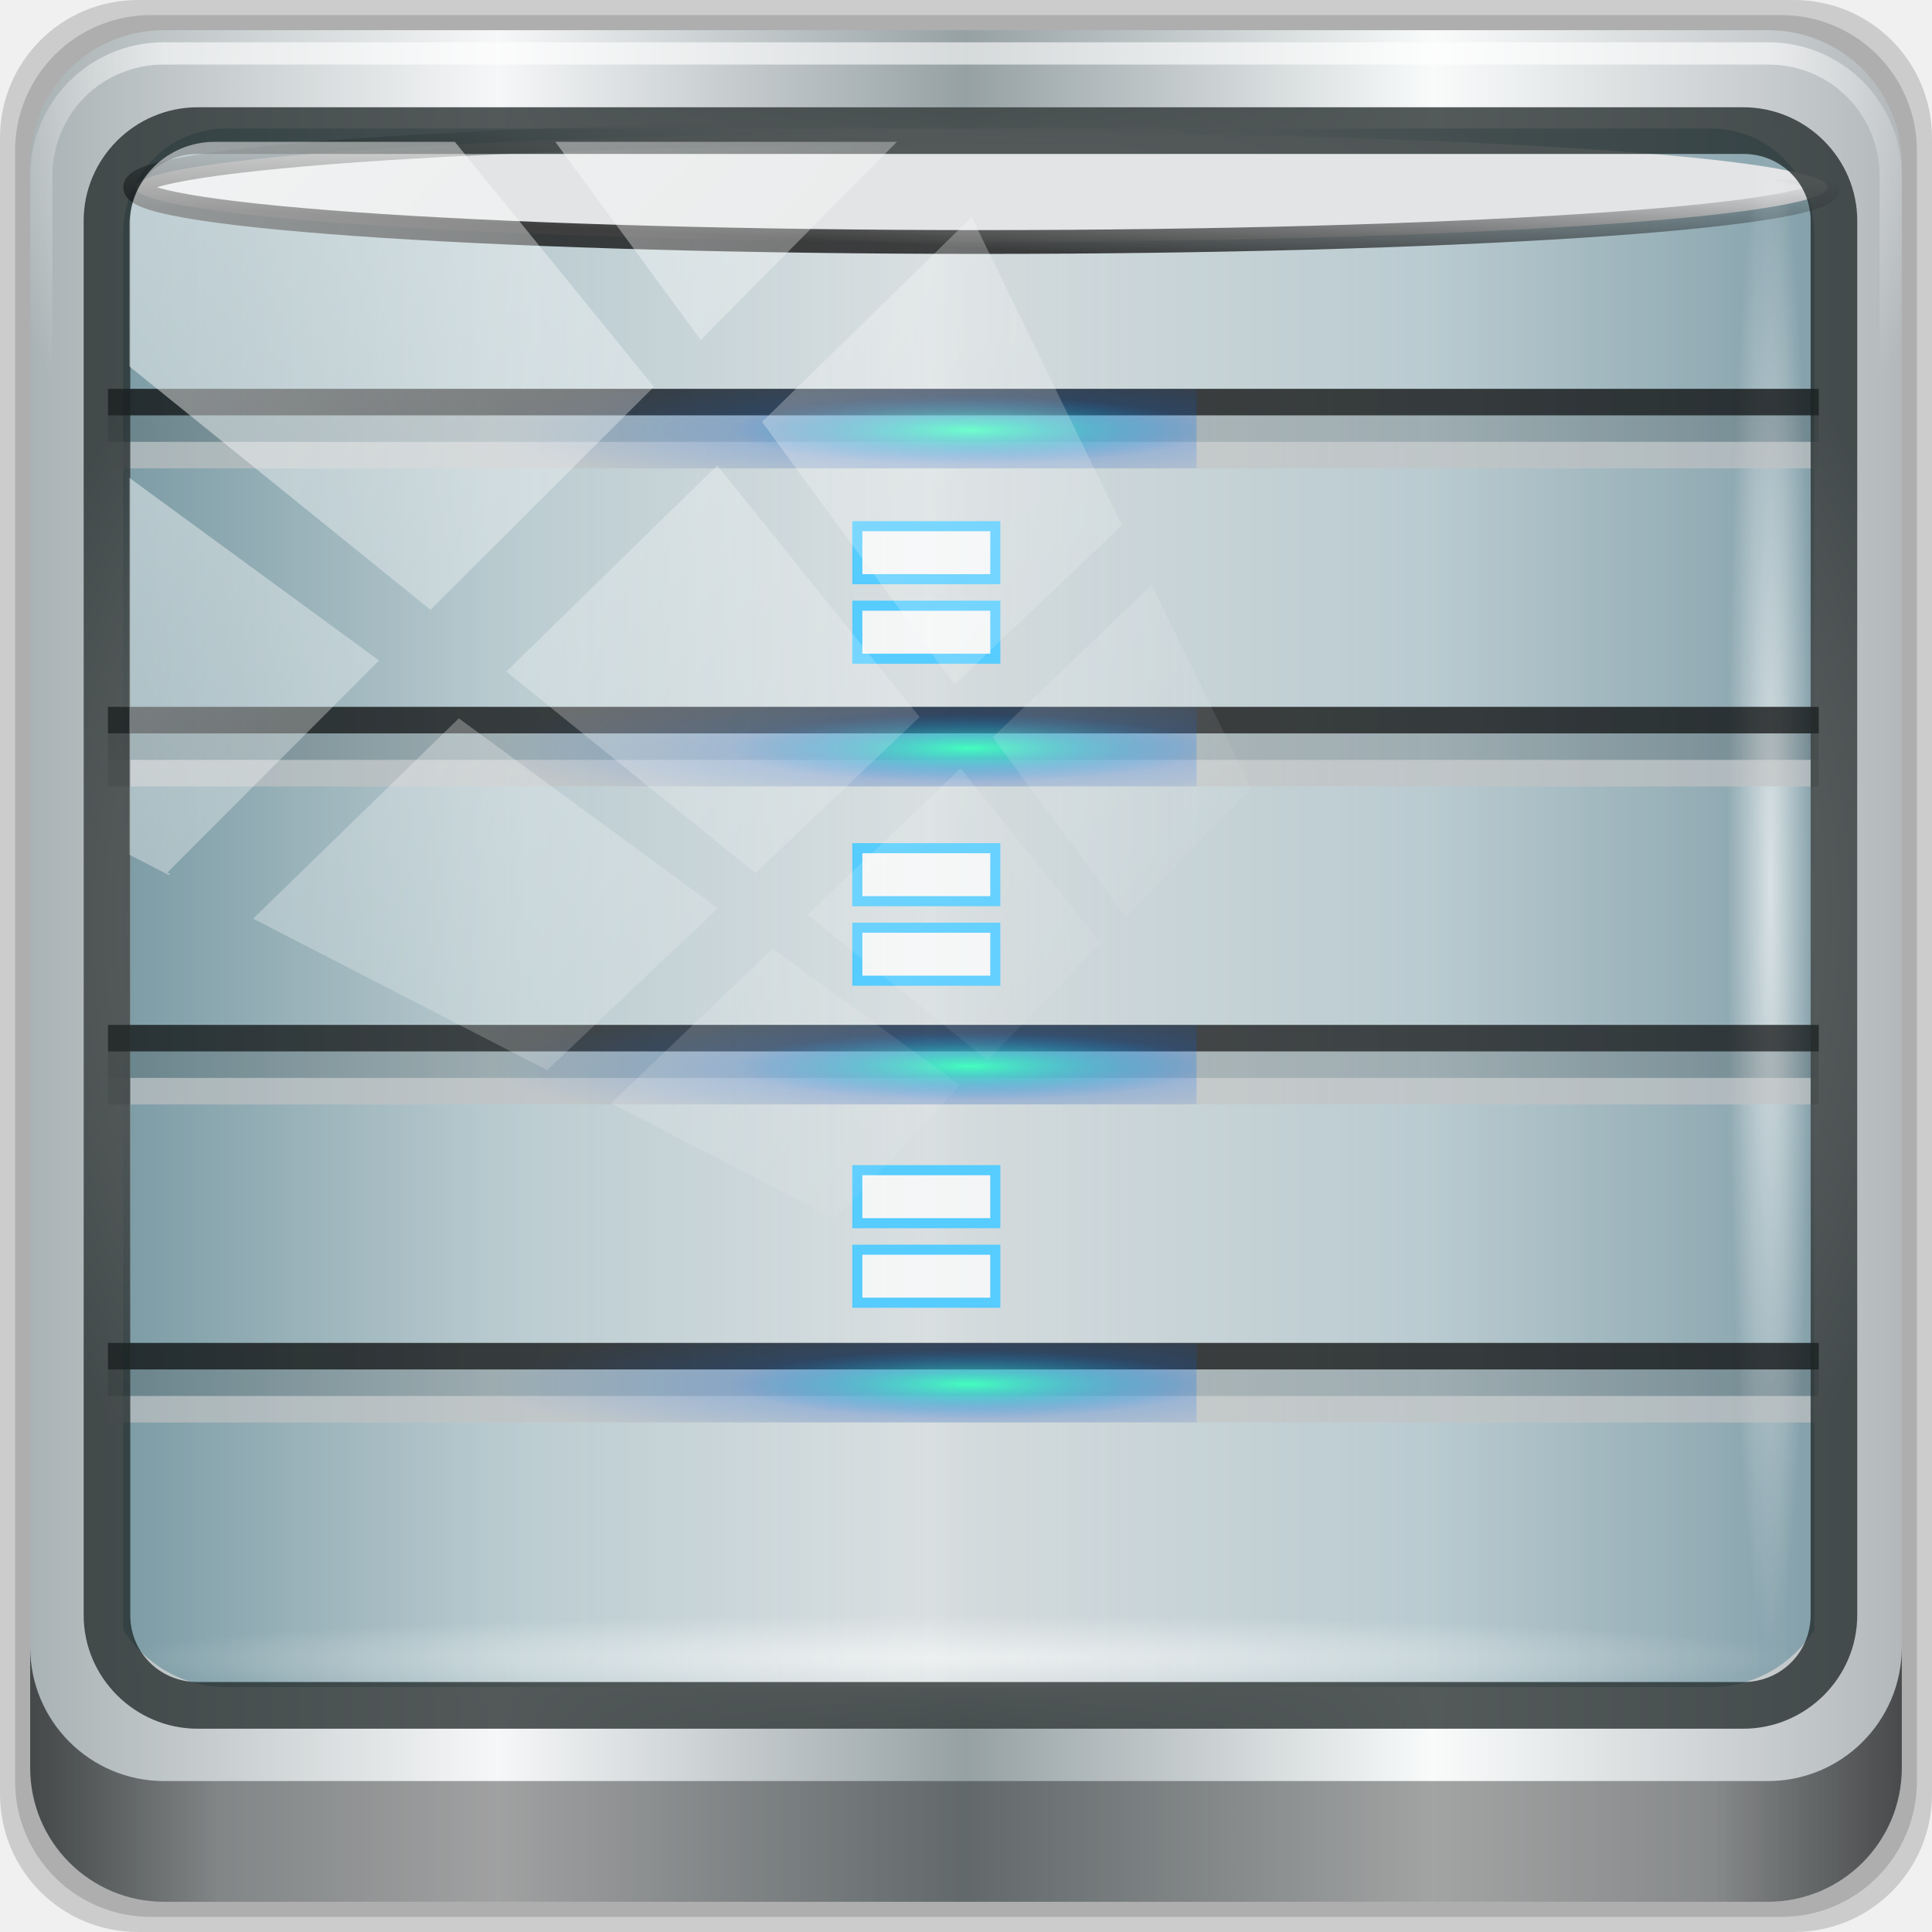
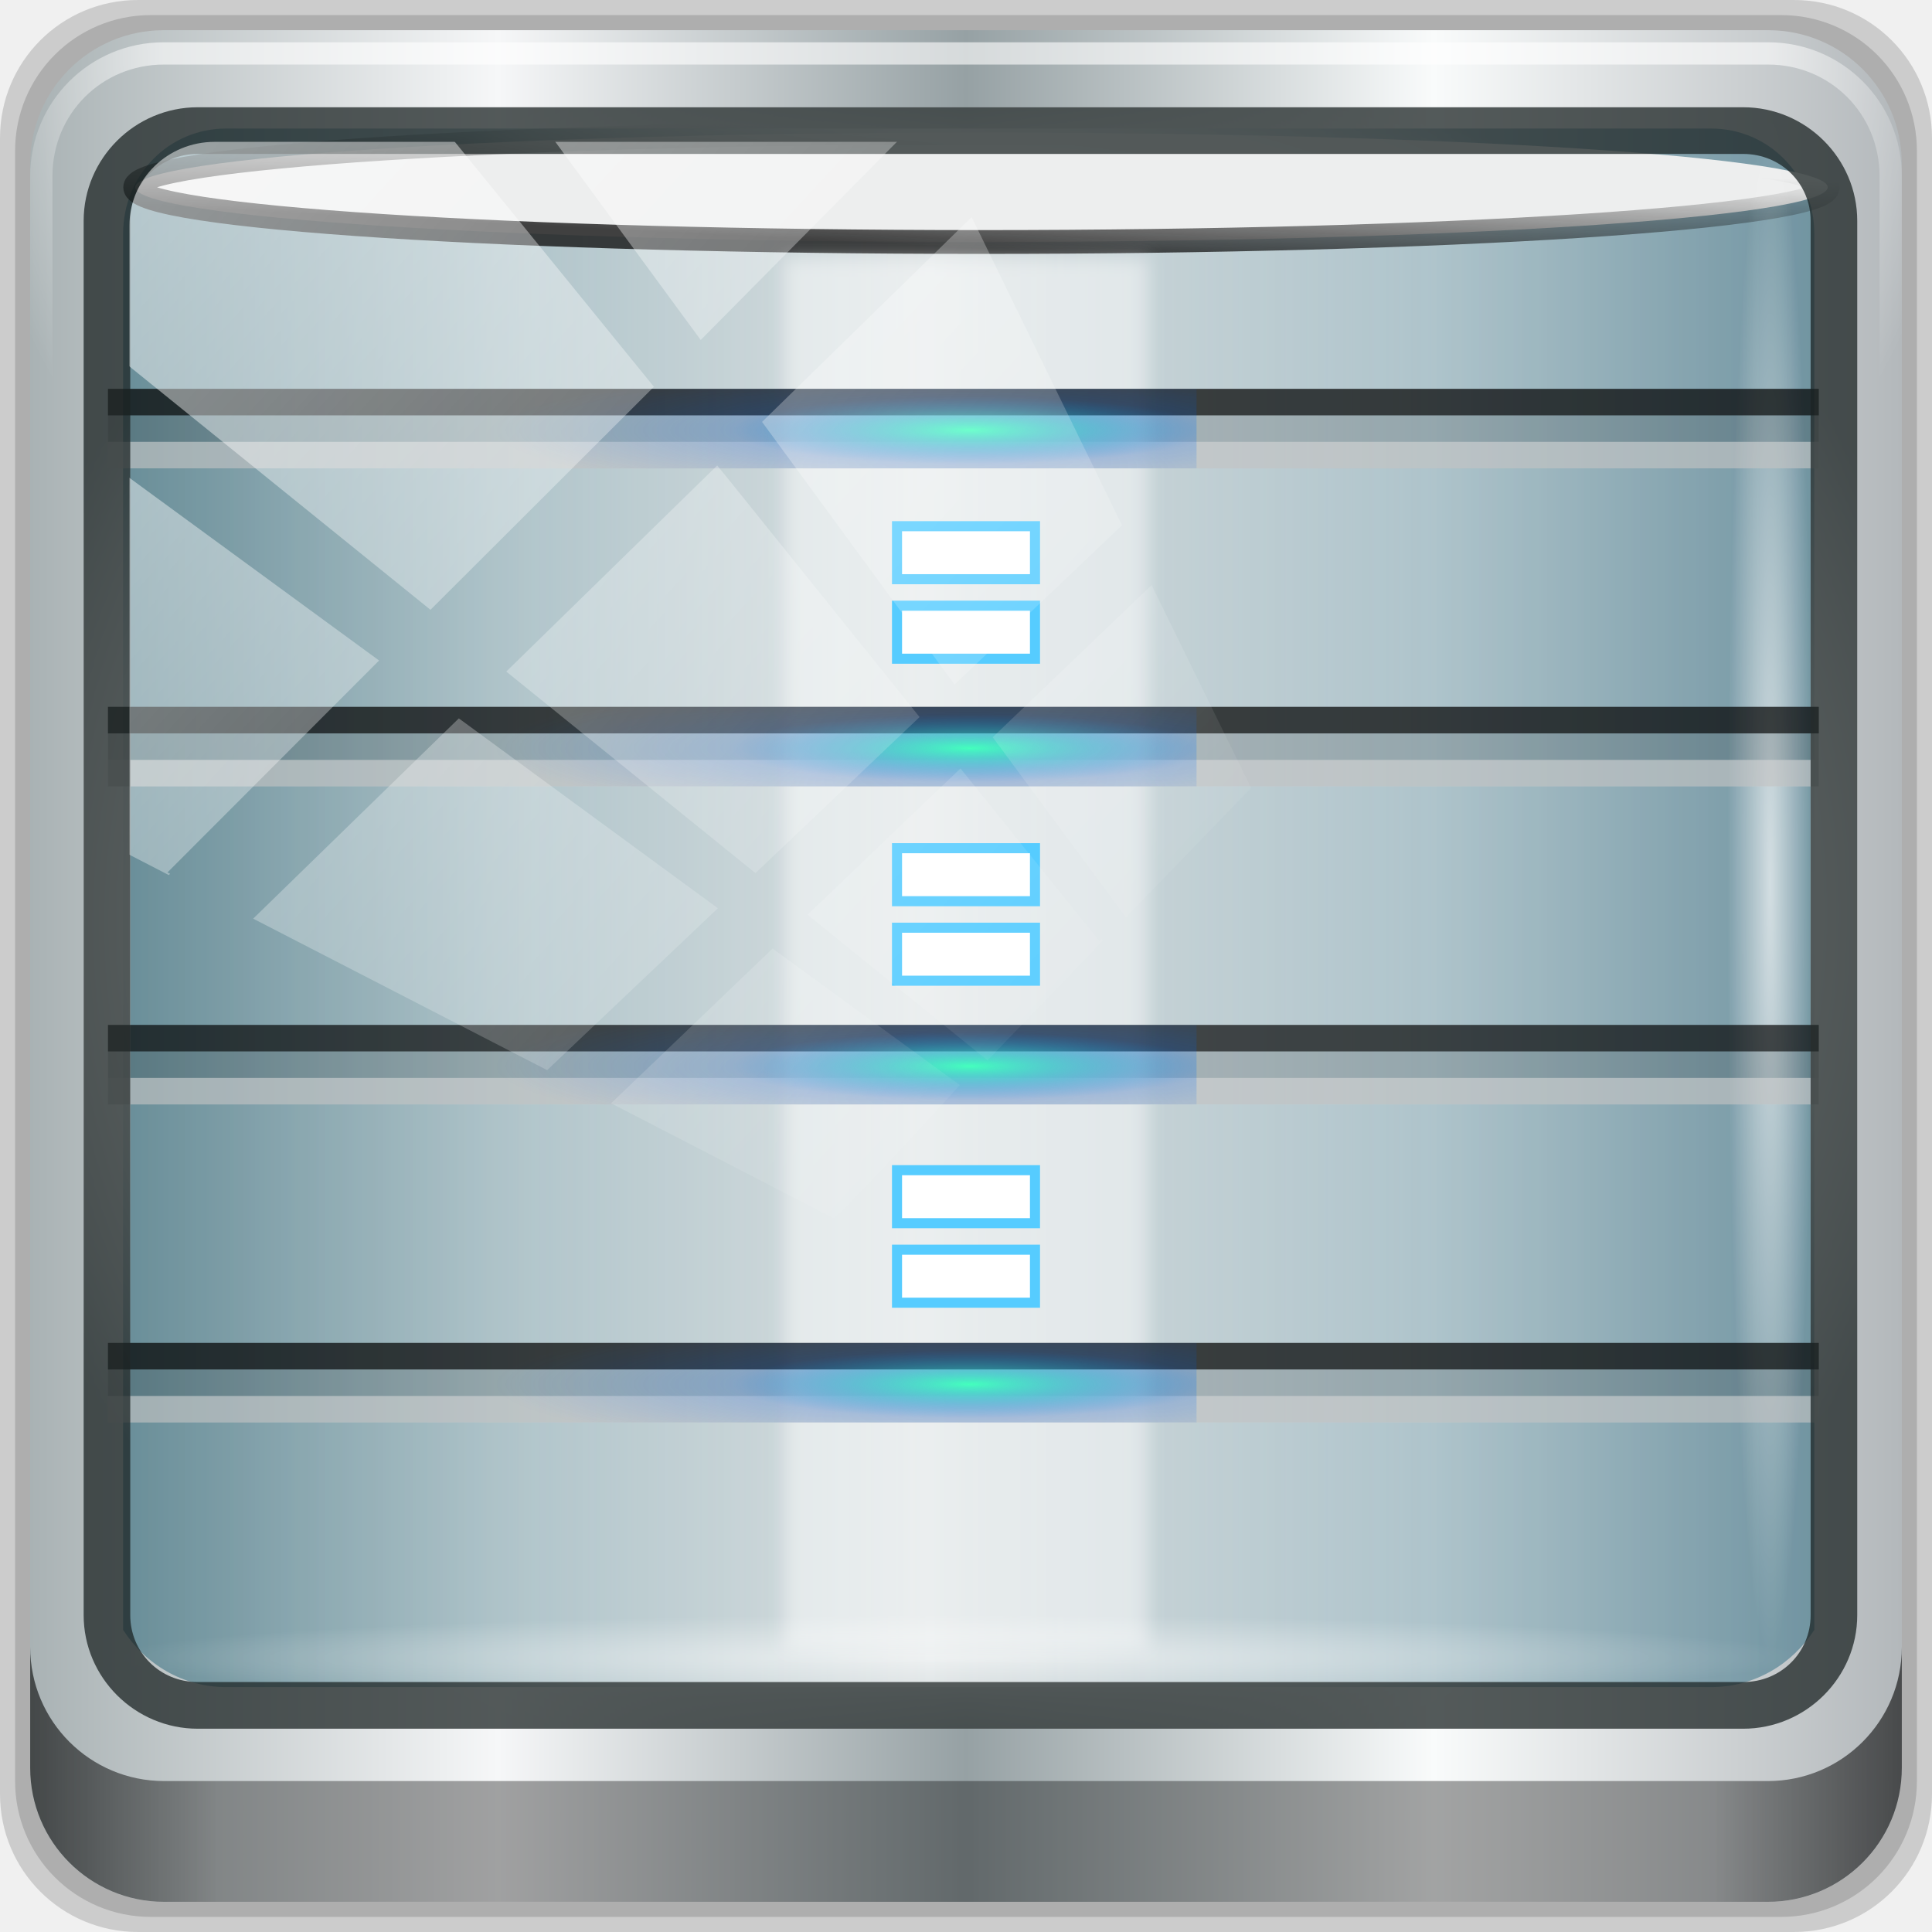
<svg xmlns="http://www.w3.org/2000/svg" xmlns:xlink="http://www.w3.org/1999/xlink" width="96" height="96" viewBox="0 0 96 96" version="1.1" id="svg1072">
  <defs id="defs1066">
    <linearGradient id="linearGradient923">
-       <stop style="stop-color:#6c929d;stop-opacity:1" offset="0" id="stop919" />
+       <stop style="stop-color:#53808d;stop-opacity:1" offset="0" id="stop919" />
      <stop id="stop927" offset="0.477" style="stop-color:#ebf0f1;stop-opacity:0.988" />
-       <stop style="stop-color:#7396a2;stop-opacity:0.992" offset="1" id="stop921" />
+       <stop style="stop-color:#5a8696;stop-opacity:0.992" offset="1" id="stop921" />
    </linearGradient>
    <linearGradient id="linearGradient915">
      <stop style="stop-color:#111111;stop-opacity:0.812" offset="0" id="stop911" />
      <stop style="stop-color:#111111;stop-opacity:0;" offset="1" id="stop913" />
    </linearGradient>
    <linearGradient y2="47" x2="90" y1="47" x1="6" gradientTransform="matrix(1.107143,0,0,1.107143,-4.993903,-3.620687)" gradientUnits="userSpaceOnUse" id="linearGradient4071" xlink:href="#linearGradient6139-0" />
    <linearGradient id="linearGradient6139-0">
      <stop style="stop-color:#a9b2b4;stop-opacity:1" offset="0" id="stop6141-2" />
      <stop id="stop6151-0" offset="0.25" style="stop-color:#f6f7f8;stop-opacity:1" />
      <stop id="stop6147-1" offset="0.5" style="stop-color:#96a1a4;stop-opacity:1" />
      <stop style="stop-color:#f9fbfb;stop-opacity:1" offset="0.75" id="stop6149-4" />
      <stop style="stop-color:#b3b8bb;stop-opacity:1" offset="1" id="stop6143-4" />
    </linearGradient>
    <linearGradient gradientUnits="userSpaceOnUse" y2="88.172" x2="94.5" y1="88.172" x1="1.5" id="linearGradient4129" xlink:href="#linearGradient3832-0-6-1-1" gradientTransform="translate(0.1489535,0.415026)" />
    <linearGradient id="linearGradient3832-0-6-1-1">
      <stop id="stop3834-6-3-7-1" offset="0" style="stop-color:#000000;stop-opacity:1;" />
      <stop style="stop-color:#000000;stop-opacity:0.588;" offset="0.1" id="stop3872-2-4" />
      <stop id="stop3844-6-2-7-6" offset="0.9" style="stop-color:#000000;stop-opacity:0.588;" />
      <stop id="stop3836-5-0-2-9" offset="1" style="stop-color:#000000;stop-opacity:1;" />
    </linearGradient>
    <radialGradient r="43.199" fy="44.893" fx="13.948" cy="44.893" cx="13.948" gradientTransform="matrix(0.9751338,0,0,0.04919072,34.04765,80.58172)" gradientUnits="userSpaceOnUse" id="radialGradient7462" xlink:href="#linearGradient3737" />
    <linearGradient id="linearGradient3737">
      <stop id="stop3739" style="stop-color:#ffffff;stop-opacity:1" offset="0" />
      <stop id="stop3741" style="stop-color:#ffffff;stop-opacity:0" offset="1" />
    </linearGradient>
    <radialGradient r="43.199" fy="44.893" fx="13.948" cy="44.893" cx="13.948" gradientTransform="matrix(0.8883266,0,0,0.04919072,31.95952,-90.31726)" gradientUnits="userSpaceOnUse" id="radialGradient7464" xlink:href="#linearGradient3737" />
    <linearGradient y2="14.514" x2="50.528" y1="-28.642" x1="2.771" gradientUnits="userSpaceOnUse" id="linearGradient4767" xlink:href="#linearGradient3737" />
    <clipPath clipPathUnits="userSpaceOnUse" id="clipPath4156-4-1">
      <path style="opacity:0.6;fill:#ffffff;fill-opacity:1;stroke:none" d="m 27.046,-55.695 -14.214,13.321 h 0.061 l 15.653,21.771 10.231,-10.546 C 38.562,-32.302 27.468,-54.819 27.046,-55.695 Z M 9.647,-39.383 -5.241,-25.321 15.988,-7.806 26.372,-18.383 Z m 31.491,12.951 -9.741,9.714 8.945,12.458 7.781,-7.555 z m -49.84,4.379 -13.754,12.982 26.283,13.846 0.061,-0.062 -0.123,-0.062 L 13.599,-5.401 -8.702,-22.053 Z m 38.015,7.401 -9.803,9.775 11.579,9.559 7.628,-7.401 -8.669,-11.009 z m 20.187,5.674 -7.383,7.216 6.188,8.542 5.82,-6.137 z m -32.195,6.322 -9.557,9.498 13.662,7.185 7.934,-7.678 z m 23.312,2.374 -7.107,6.938 8.363,6.907 5.361,-5.674 -0.061,-0.092 -0.092,0.123 -6.464,-8.203 z m -8.73,8.542 -7.505,7.339 10.354,5.458 c 1.397,-1.321 5.675,-6.123 5.851,-6.322 z" id="path4158-0-8" />
    </clipPath>
    <radialGradient xlink:href="#linearGradient4091-0-3-0-7-7" id="radialGradient4075-8" gradientUnits="userSpaceOnUse" gradientTransform="matrix(-1.182974,0,0,-0.9639916,-12.80543,-44.82316)" cx="48" cy="-27" fx="48" fy="-27" r="42" />
    <linearGradient id="linearGradient4091-0-3-0-7-7">
      <stop style="stop-color:#ffffff;stop-opacity:1;" offset="0" id="stop4093-3-6-4-2-6" />
      <stop id="stop4099-6-1-8-3-0" offset="0.8" style="stop-color:#ffffff;stop-opacity:1;" />
      <stop style="stop-color:#ffffff;stop-opacity:0;" offset="1" id="stop4095-1-0-7-9-1" />
    </linearGradient>
    <radialGradient xlink:href="#linearGradient4091-0-3-0-7-7" id="radialGradient4279" cx="14.688" cy="3.438" fx="14.688" fy="3.438" r="45.188" gradientTransform="matrix(1.128098,-0.02786829,0.02435652,0.9829717,-86.02063,21.53469)" gradientUnits="userSpaceOnUse" />
    <radialGradient xlink:href="#linearGradient3854-0" id="radialGradient1160" gradientUnits="userSpaceOnUse" gradientTransform="matrix(-1.676052,0,0,-11.77551,54.10302,450.6173)" cx="32.052" cy="32.374" fx="32.052" fy="32.374" r="2" />
    <linearGradient id="linearGradient3854-0">
      <stop id="stop3856-6" offset="0" style="stop-color:#44ffbd;stop-opacity:1;" />
      <stop style="stop-color:#0069f6;stop-opacity:0.204;" offset="0.5" id="stop3957-3" />
      <stop id="stop3858-3" offset="1" style="stop-color:#0065ee;stop-opacity:0;" />
    </linearGradient>
    <radialGradient xlink:href="#linearGradient4112-6-6" id="radialGradient1162" gradientUnits="userSpaceOnUse" gradientTransform="matrix(1.11315,0,0,1.547967,8.901821,92.73563)" cx="32" cy="34" fx="32" fy="34" r="12.361" />
    <linearGradient id="linearGradient4112-6-6">
      <stop id="stop4114-4" offset="0" style="stop-color:#0ffff4;stop-opacity:0.165;" />
      <stop style="stop-color:#07c0ff;stop-opacity:0.098;" offset="0.5" id="stop3922-5" />
      <stop style="stop-color:#04bcff;stop-opacity:0.032;" offset="0.75" id="stop3920-1" />
      <stop id="stop4116-4" offset="1" style="stop-color:#01bdff;stop-opacity:0;" />
    </linearGradient>
    <radialGradient xlink:href="#linearGradient3854-0" id="radialGradient1197" gradientUnits="userSpaceOnUse" gradientTransform="matrix(-1.676052,0,0,-11.77551,69.82793,450.6173)" cx="32.052" cy="32.374" fx="32.052" fy="32.374" r="2" />
    <radialGradient xlink:href="#linearGradient3854-0" id="radialGradient1211" gradientUnits="userSpaceOnUse" gradientTransform="matrix(-1.676052,0,0,-11.77551,85.55283,450.6173)" cx="32.052" cy="32.374" fx="32.052" fy="32.374" r="2" />
    <radialGradient xlink:href="#linearGradient3854-0" id="radialGradient1225" gradientUnits="userSpaceOnUse" gradientTransform="matrix(-1.676052,0,0,-11.77551,101.2777,450.6173)" cx="32.052" cy="32.374" fx="32.052" fy="32.374" r="2" />
    <radialGradient xlink:href="#linearGradient4091-0-3-0-7-7" id="radialGradient1200" gradientUnits="userSpaceOnUse" gradientTransform="matrix(1.128098,-0.02786829,0.02435652,0.9829717,-86.02063,21.53469)" cx="14.688" cy="3.438" fx="14.688" fy="3.438" r="45.188" />
    <linearGradient xlink:href="#linearGradient915" id="linearGradient917" x1="49.387" y1="12.779" x2="49.67" y2="7.275" gradientUnits="userSpaceOnUse" />
    <linearGradient xlink:href="#linearGradient923" id="linearGradient925" x1="6.266" y1="45.524" x2="90.302" y2="45.524" gradientUnits="userSpaceOnUse" />
+     <filter style="color-interpolation-filters:sRGB" id="filter4577" x="-0.058" width="1.116" y="-0.015" height="1.03">
+       <feGaussianBlur stdDeviation="0.434" id="feGaussianBlur4579" />
+     </filter>
  </defs>
  <g id="layer1" transform="translate(0,-1026.52)">
    <g transform="translate(-0.1489564,1026.105)" style="display:inline" id="g2574">
      <path id="path3288" d="M 89.292,0.415 H 7.006 c -3.799,0 -6.857,3.058 -6.857,6.857 V 89.558 c 0,3.799 3.058,6.857 6.857,6.857 H 89.292 c 3.799,0 6.857,-3.058 6.857,-6.857 V 7.272 c 0,-3.799 -3.058,-6.857 -6.857,-6.857 z" style="display:inline;opacity:0.15;fill:#000000;fill-opacity:1;fill-rule:nonzero;stroke:none" />
      <path style="display:inline;opacity:0.15;fill:#000000;fill-opacity:1;fill-rule:nonzero;stroke:none" d="M 88.649,1.165 H 7.649 c -3.739,0 -6.75,3.01 -6.75,6.75 V 88.915 c 0,3.74 3.011,6.75 6.75,6.75 H 88.649 c 3.74,0 6.75,-3.01 6.75,-6.75 V 7.915 c 0,-3.739 -3.01,-6.75 -6.75,-6.75 z" id="path4085" />
      <path id="rect4251-1" d="M 88.006,1.915 H 8.292 c -3.68,0 -6.643,2.963 -6.643,6.643 V 88.272 c 0,3.68 2.963,6.643 6.643,6.643 H 88.006 c 3.68,0 6.643,-2.963 6.643,-6.643 V 8.558 c 0,-3.68 -2.963,-6.643 -6.643,-6.643 z" style="display:inline;fill:url(#linearGradient4071);fill-opacity:1;fill-rule:nonzero;stroke:none" />
      <path id="path3400-6" d="m 11.39,6.802 c -2.856,0 -5.124,2.315 -5.124,5.23 v 21.674 7.323 40.373 c 1.097,1.704 2.969,2.844 5.124,2.844 h 4.099 65.589 4.099 c 2.155,0 4.027,-1.14 5.124,-2.844 V 41.029 33.706 12.033 c 0,-2.916 -2.268,-5.23 -5.124,-5.23 z" style="display:inline;opacity:0.779;fill:url(#linearGradient925);fill-opacity:1;fill-rule:nonzero;stroke:none;stroke-width:1.035" />
-       <ellipse style="opacity:1;fill:#e2e4e5;fill-opacity:1;stroke:url(#linearGradient917);stroke-width:1.183;stroke-linejoin:bevel;stroke-miterlimit:4;stroke-dasharray:none;stroke-opacity:0.965" id="path909" cx="48.917" cy="9.721" rx="42.05" ry="2.719" />
+       <ellipse style="opacity:1;fill:#edeeee;fill-opacity:1;stroke:url(#linearGradient917);stroke-width:1.183;stroke-linejoin:bevel;stroke-miterlimit:4;stroke-dasharray:none;stroke-opacity:0.965" id="path909" cx="48.917" cy="9.721" rx="42.05" ry="2.719" />
      <path id="path4118" d="m 1.649,82.259 v 6 c 0,3.68 2.976,6.656 6.656,6.656 H 87.993 c 3.68,0 6.656,-2.976 6.656,-6.656 v -6 c 0,3.68 -2.976,6.656 -6.656,6.656 H 8.305 c -3.68,0 -6.656,-2.976 -6.656,-6.656 z" style="display:inline;opacity:0.596;fill:url(#linearGradient4129);fill-opacity:1;fill-rule:nonzero;stroke:none" />
      <rect ry="4.25" rx="0" y="80.665" x="5.524" height="4.25" width="84.25" id="rect4131" style="opacity:0.55;fill:url(#radialGradient7462);fill-opacity:1;stroke:none" />
      <rect transform="rotate(90)" style="opacity:0.669;fill:url(#radialGradient7464);fill-opacity:1;stroke:none" id="rect4141" width="76.75" height="4.25" x="5.975" y="-90.234" rx="0" ry="4.25" />
      <g transform="matrix(1.003444,0,0,1.004959,117.9768,21.40387)" id="g1281">
+         <rect style="opacity:0.475;fill:#ffffff;fill-opacity:1;stroke:none;stroke-width:3.983;stroke-miterlimit:4;stroke-dasharray:none;stroke-opacity:0.542;filter:url(#filter4577)" id="rect4563" width="17.978" height="68.759" x="-78.577" y="-8.114" />
        <path id="path4236-5" d="m -109.309,-18.795 c -3.668,0 -6.62,2.948 -6.62,6.61 V 4.34 h 1.103 V -12.185 c 0,-3.071 2.441,-5.508 5.517,-5.508 h 79.441 c 3.075,0 5.517,2.438 5.517,5.508 V 4.34 h 1.103 V -12.185 c 0,-3.662 -2.953,-6.61 -6.62,-6.61 z" style="display:inline;opacity:0.608;fill:url(#radialGradient4075-8);fill-opacity:1;fill-rule:nonzero;stroke:none;stroke-width:1.103" />
        <path style="color:#000000;font-style:normal;font-variant:normal;font-weight:normal;font-stretch:normal;font-size:medium;line-height:normal;font-family:Sans;-inkscape-font-specification:Sans;text-indent:0;text-align:start;text-decoration:none;text-decoration-line:none;letter-spacing:normal;word-spacing:normal;text-transform:none;writing-mode:lr-tb;direction:ltr;baseline-shift:baseline;text-anchor:start;display:inline;overflow:visible;visibility:visible;fill:url(#radialGradient1200);fill-opacity:1;stroke:none;stroke-width:0;stroke-miterlimit:4;stroke-dasharray:none;marker:none;enable-background:accumulate" d="m -107.632,-15.582 c -3.106,0 -5.649,2.527 -5.649,5.618 V 58.972 c 0,3.091 2.543,5.618 5.649,5.618 h 76.528 c 3.106,0 5.649,-2.527 5.649,-5.618 V -9.964 c 0,-3.091 -2.543,-5.618 -5.649,-5.618 z m 0,2.308 h 76.528 c 1.882,0 3.341,1.473 3.341,3.31 V 58.972 c 0,1.837 -1.459,3.31 -3.341,3.31 h -76.528 c -1.882,0 -3.341,-1.473 -3.341,-3.31 V -9.964 c 0,-1.837 1.459,-3.31 3.341,-3.31 z" id="path4989-5" />
        <path id="path3836" d="m -112.076,-1.659 v 1.31 h 84.715 V -1.659 Z m 0,15.725 v 1.31 h 84.715 v -1.31 z m 0,15.725 v 1.31 h 84.715 v -1.31 z m 0,15.725 v 1.31 h 84.715 v -1.31 z" style="color:#000000;display:inline;overflow:visible;visibility:visible;fill:#000000;fill-opacity:0.616;fill-rule:nonzero;stroke:none;stroke-width:1.338;marker:none;enable-background:accumulate" />
-         <path id="path4286" d="m -74.969,5.132 v 2.621 h 6.832 v -2.621 z m 0,3.931 v 2.621 h 6.832 V 9.063 Z" style="color:#000000;display:inline;overflow:visible;visibility:visible;fill:#ffffff;fill-opacity:0.727;fill-rule:nonzero;stroke:#56ccff;stroke-width:0.498;stroke-miterlimit:4;stroke-dasharray:none;stroke-opacity:1;marker:none;enable-background:accumulate" />
+         <path id="path4286" d="m -73.004,5.132 v 2.621 h 6.832 v -2.621 z m 0,3.931 v 2.621 h 6.832 V 9.063 Z" style="color:#000000;display:inline;overflow:visible;visibility:visible;fill:#ffffff;fill-opacity:1;fill-rule:nonzero;stroke:#56ccff;stroke-width:0.498;stroke-miterlimit:4;stroke-dasharray:none;stroke-opacity:1;marker:none;enable-background:accumulate" />
        <path id="path3065" d="m -112.076,0.962 v 1.31 h 84.715 V 0.962 Z m 0,15.725 v 1.31 h 84.715 v -1.31 z m 0,15.725 v 1.31 h 84.715 v -1.31 z m 0,15.725 v 1.31 h 84.715 v -1.31 z" style="color:#000000;display:inline;overflow:visible;visibility:visible;fill:#ffffff;fill-opacity:0.57;fill-rule:nonzero;stroke:none;stroke-width:1.338;marker:none;enable-background:accumulate" />
        <rect transform="rotate(90)" style="color:#000000;display:inline;overflow:visible;visibility:visible;fill:#000000;fill-opacity:0.152;fill-rule:nonzero;stroke:none;stroke-width:1.338;marker:none;enable-background:accumulate" id="rect3821" width="3.931" height="84.715" x="-1.659" y="27.361" />
        <rect transform="rotate(90)" y="58.172" x="-1.659" height="53.904" width="3.931" id="rect3823" style="color:#000000;display:inline;overflow:visible;visibility:visible;fill:url(#radialGradient1160);fill-opacity:1;fill-rule:nonzero;stroke:none;stroke-width:1.067;marker:none;enable-background:accumulate" />
        <rect transform="rotate(90)" style="color:#000000;display:inline;overflow:visible;visibility:visible;fill:#000000;fill-opacity:0.11;fill-rule:nonzero;stroke:none;stroke-width:1.338;marker:none;enable-background:accumulate" id="rect3825" width="1.31" height="84.715" x="-1.659" y="27.361" />
        <rect transform="rotate(90)" y="27.361" x="14.066" height="84.715" width="3.931" id="rect1187" style="color:#000000;display:inline;overflow:visible;visibility:visible;fill:#000000;fill-opacity:0.152;fill-rule:nonzero;stroke:none;stroke-width:1.338;marker:none;enable-background:accumulate" />
        <rect transform="rotate(90)" style="color:#000000;display:inline;overflow:visible;visibility:visible;fill:url(#radialGradient1197);fill-opacity:1;fill-rule:nonzero;stroke:none;stroke-width:1.067;marker:none;enable-background:accumulate" id="rect1189" width="3.931" height="53.904" x="14.066" y="58.172" />
        <rect transform="rotate(90)" y="27.361" x="14.066" height="84.715" width="1.31" id="rect1191" style="color:#000000;display:inline;overflow:visible;visibility:visible;fill:#000000;fill-opacity:0.11;fill-rule:nonzero;stroke:none;stroke-width:1.338;marker:none;enable-background:accumulate" />
-         <path id="path4282" d="m -74.969,36.974 v 2.621 h 6.832 v -2.621 z m 0,3.931 v 2.621 h 6.832 V 40.905 Z" style="color:#000000;display:inline;overflow:visible;visibility:visible;fill:#ffffff;fill-opacity:0.727;fill-rule:nonzero;stroke:#56ccff;stroke-width:0.498;stroke-miterlimit:4;stroke-dasharray:none;stroke-opacity:1;marker:none;enable-background:accumulate" />
-         <path style="color:#000000;display:inline;overflow:visible;visibility:visible;fill:#ffffff;fill-opacity:0.727;fill-rule:nonzero;stroke:#56ccff;stroke-width:0.498;stroke-miterlimit:4;stroke-dasharray:none;stroke-opacity:1;marker:none;enable-background:accumulate" d="m -74.969,21.053 v 2.621 h 6.832 v -2.621 z m 0,3.931 v 2.621 h 6.832 v -2.621 z" id="path4284" />
+         <path id="path4282" d="m -73.004,36.974 v 2.621 h 6.832 v -2.621 z m 0,3.931 v 2.621 h 6.832 V 40.905 Z" style="color:#000000;display:inline;overflow:visible;visibility:visible;fill:#ffffff;fill-opacity:1;fill-rule:nonzero;stroke:#56ccff;stroke-width:0.498;stroke-miterlimit:4;stroke-dasharray:none;stroke-opacity:1;marker:none;enable-background:accumulate" />
+         <path style="color:#000000;display:inline;overflow:visible;visibility:visible;fill:#ffffff;fill-opacity:1;fill-rule:nonzero;stroke:#56ccff;stroke-width:0.498;stroke-miterlimit:4;stroke-dasharray:none;stroke-opacity:1;marker:none;enable-background:accumulate" d="m -73.004,21.053 v 2.621 h 6.832 v -2.621 z m 0,3.931 v 2.621 h 6.832 v -2.621 z" id="path4284" />
        <rect transform="rotate(90)" y="27.361" x="29.791" height="84.715" width="3.931" id="rect1201" style="color:#000000;display:inline;overflow:visible;visibility:visible;fill:#000000;fill-opacity:0.152;fill-rule:nonzero;stroke:none;stroke-width:1.338;marker:none;enable-background:accumulate" />
        <rect transform="rotate(90)" style="color:#000000;display:inline;overflow:visible;visibility:visible;fill:url(#radialGradient1211);fill-opacity:1;fill-rule:nonzero;stroke:none;stroke-width:1.067;marker:none;enable-background:accumulate" id="rect1203" width="3.931" height="53.904" x="29.791" y="58.172" />
        <rect transform="rotate(90)" y="27.361" x="45.516" height="84.715" width="3.931" id="rect1215" style="color:#000000;display:inline;overflow:visible;visibility:visible;fill:#000000;fill-opacity:0.152;fill-rule:nonzero;stroke:none;stroke-width:1.338;marker:none;enable-background:accumulate" />
        <rect transform="rotate(90)" style="color:#000000;display:inline;overflow:visible;visibility:visible;fill:url(#radialGradient1225);fill-opacity:1;fill-rule:nonzero;stroke:none;stroke-width:1.067;marker:none;enable-background:accumulate" id="rect1217" width="3.931" height="53.904" x="45.516" y="58.172" />
        <rect transform="rotate(90)" y="27.361" x="45.516" height="84.715" width="1.31" id="rect1219" style="color:#000000;display:inline;overflow:visible;visibility:visible;fill:#000000;fill-opacity:0.11;fill-rule:nonzero;stroke:none;stroke-width:1.338;marker:none;enable-background:accumulate" />
        <path id="path4281" d="m -107.632,-15.582 c -3.106,0 -5.649,2.527 -5.649,5.618 V 58.972 c 0,3.091 2.543,5.618 5.649,5.618 h 76.528 c 3.106,0 5.649,-2.527 5.649,-5.618 V -9.964 c 0,-3.091 -2.543,-5.618 -5.649,-5.618 z m 0,2.308 h 76.528 c 1.882,0 3.341,1.473 3.341,3.31 V 58.972 c 0,1.837 -1.459,3.31 -3.341,3.31 h -76.528 c -1.882,0 -3.341,-1.473 -3.341,-3.31 V -9.964 c 0,-1.837 1.459,-3.31 3.341,-3.31 z" style="color:#000000;font-style:normal;font-variant:normal;font-weight:normal;font-stretch:normal;font-size:medium;line-height:normal;font-family:Sans;-inkscape-font-specification:Sans;text-indent:0;text-align:start;text-decoration:none;text-decoration-line:none;letter-spacing:normal;word-spacing:normal;text-transform:none;writing-mode:lr-tb;direction:ltr;baseline-shift:baseline;text-anchor:start;display:inline;overflow:visible;visibility:visible;fill:#1b2324;fill-opacity:0.746;stroke:none;stroke-width:0;stroke-miterlimit:4;stroke-dasharray:none;marker:none;enable-background:accumulate" />
      </g>
      <rect clip-path="url(#clipPath4156-4-1)" ry="3.957" rx="3.957" y="-30" x="2" height="69.024" width="75.966" id="rect4146" style="opacity:0.508;fill:url(#linearGradient4767);fill-opacity:1;stroke:none" transform="matrix(1.069245,0,0,1.047683,4.44418,38.89401)" />
    </g>
  </g>
</svg>
